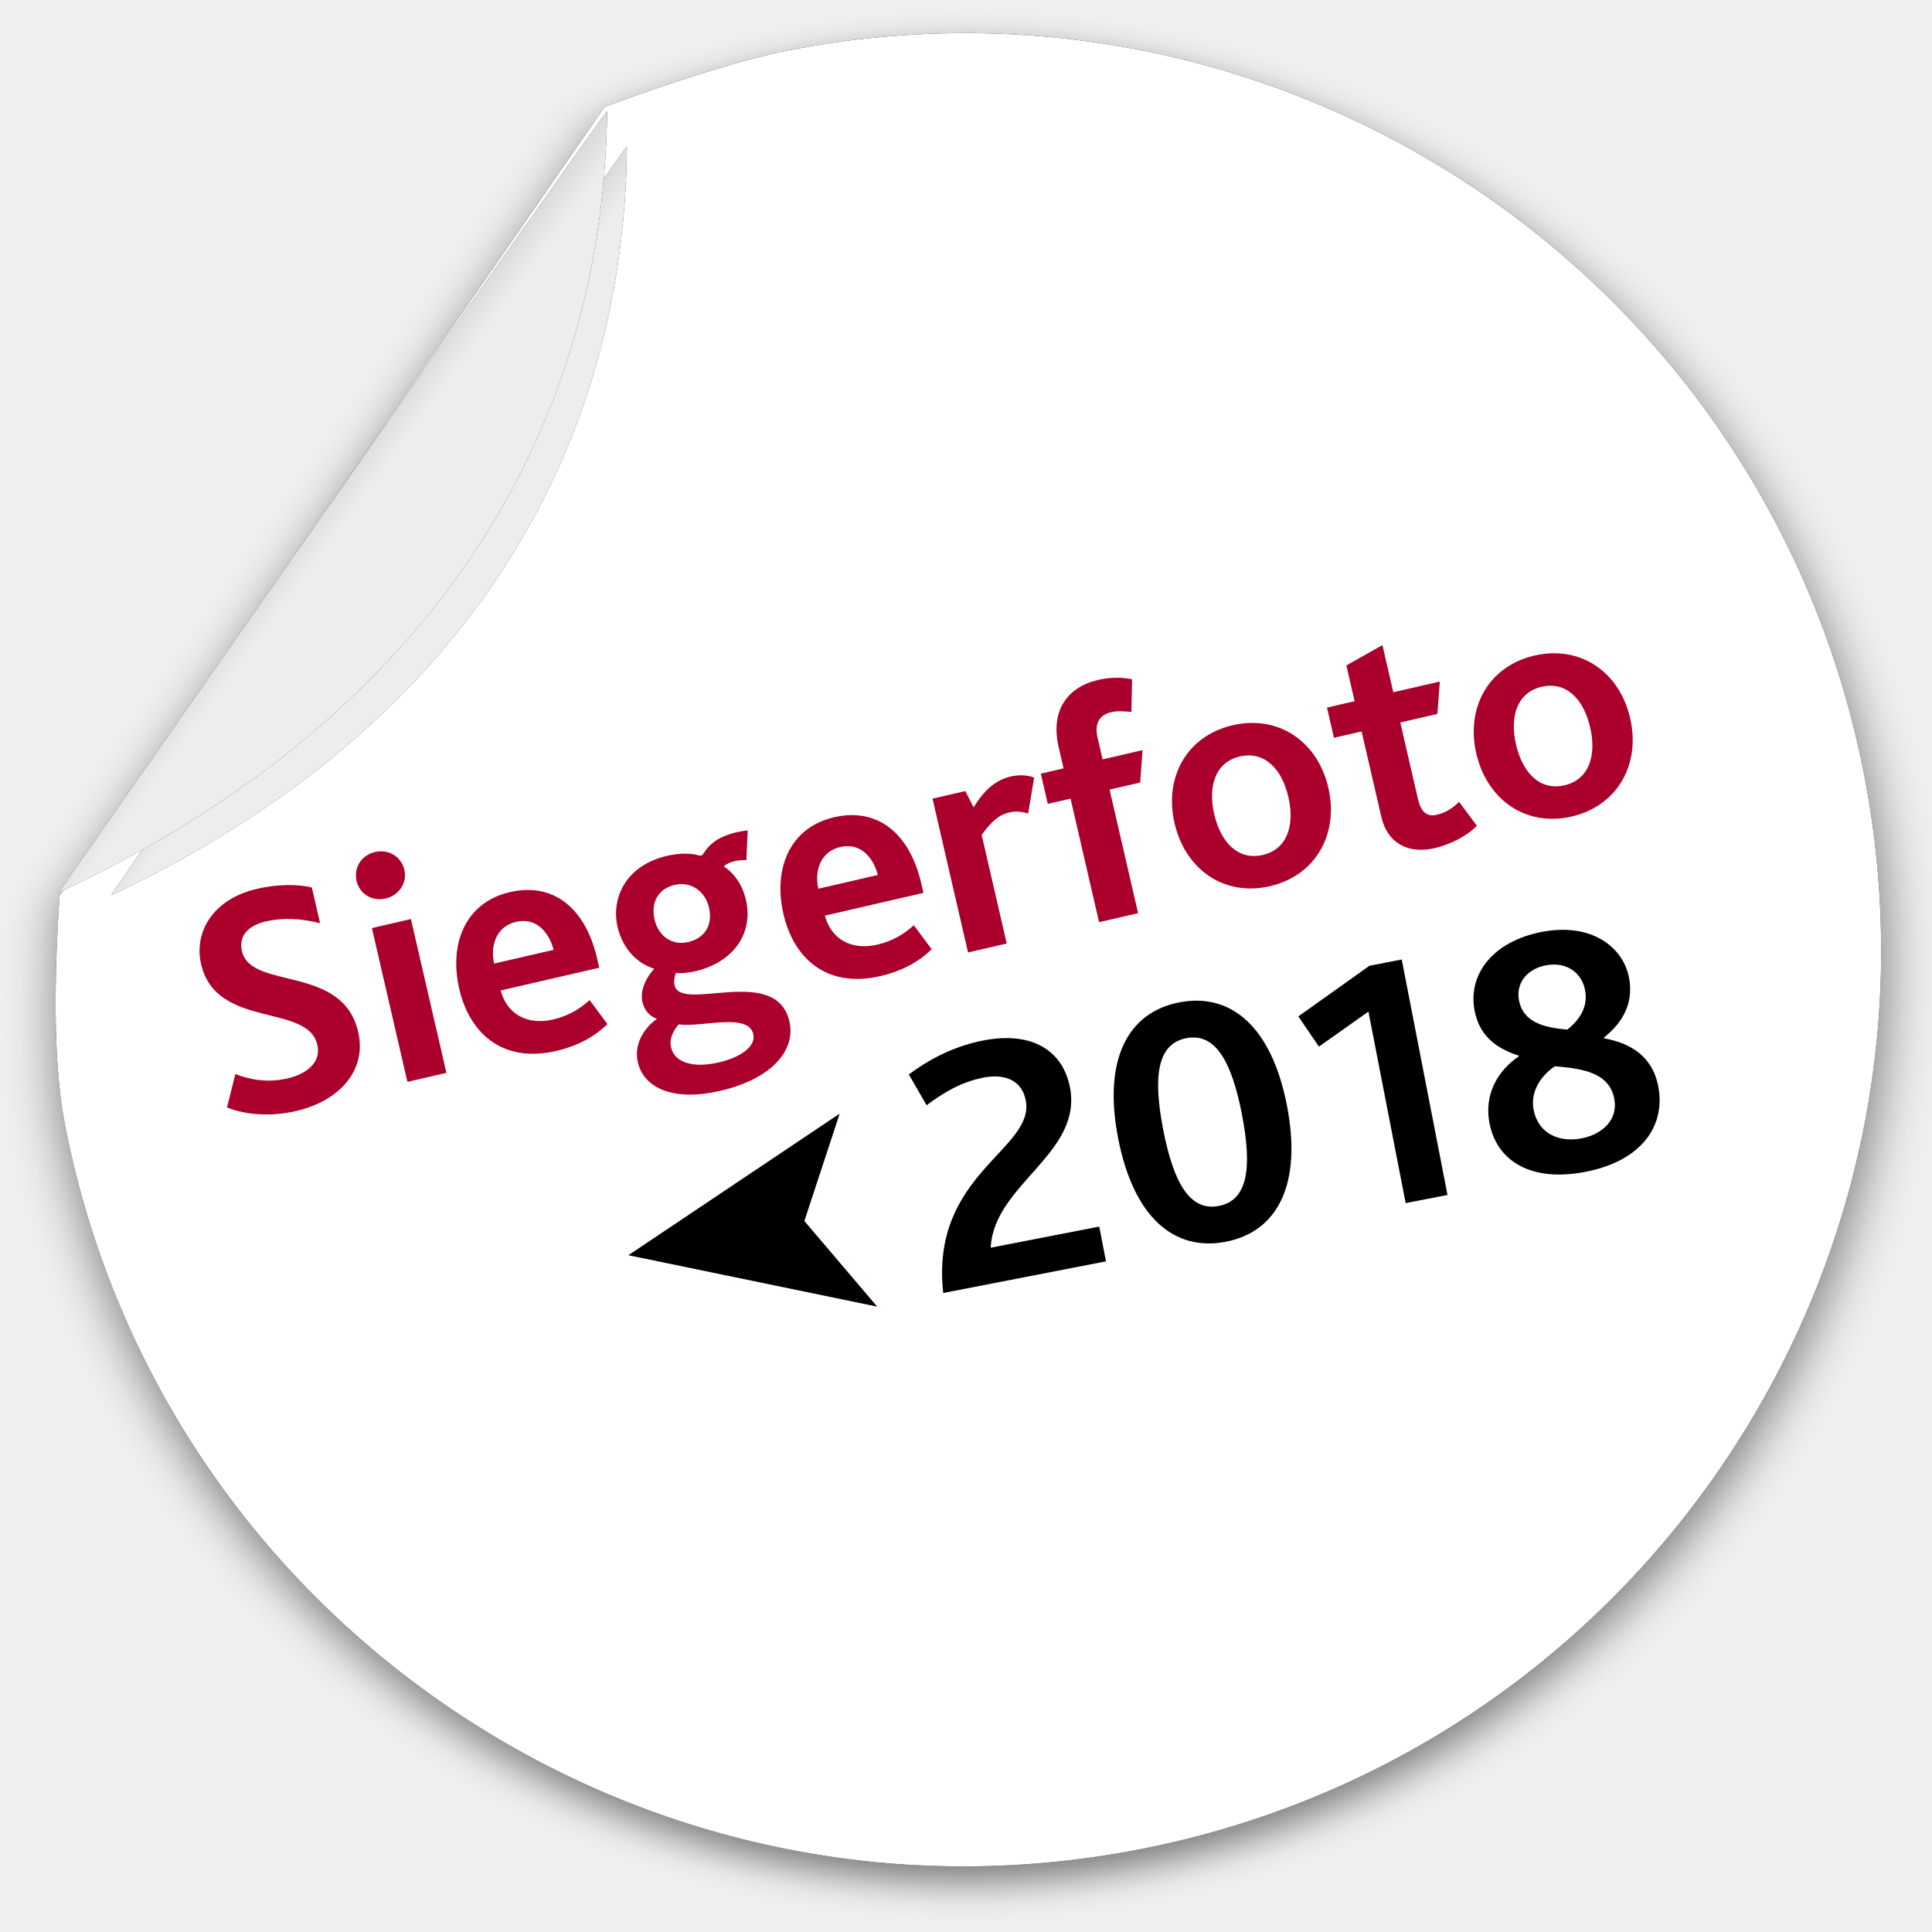
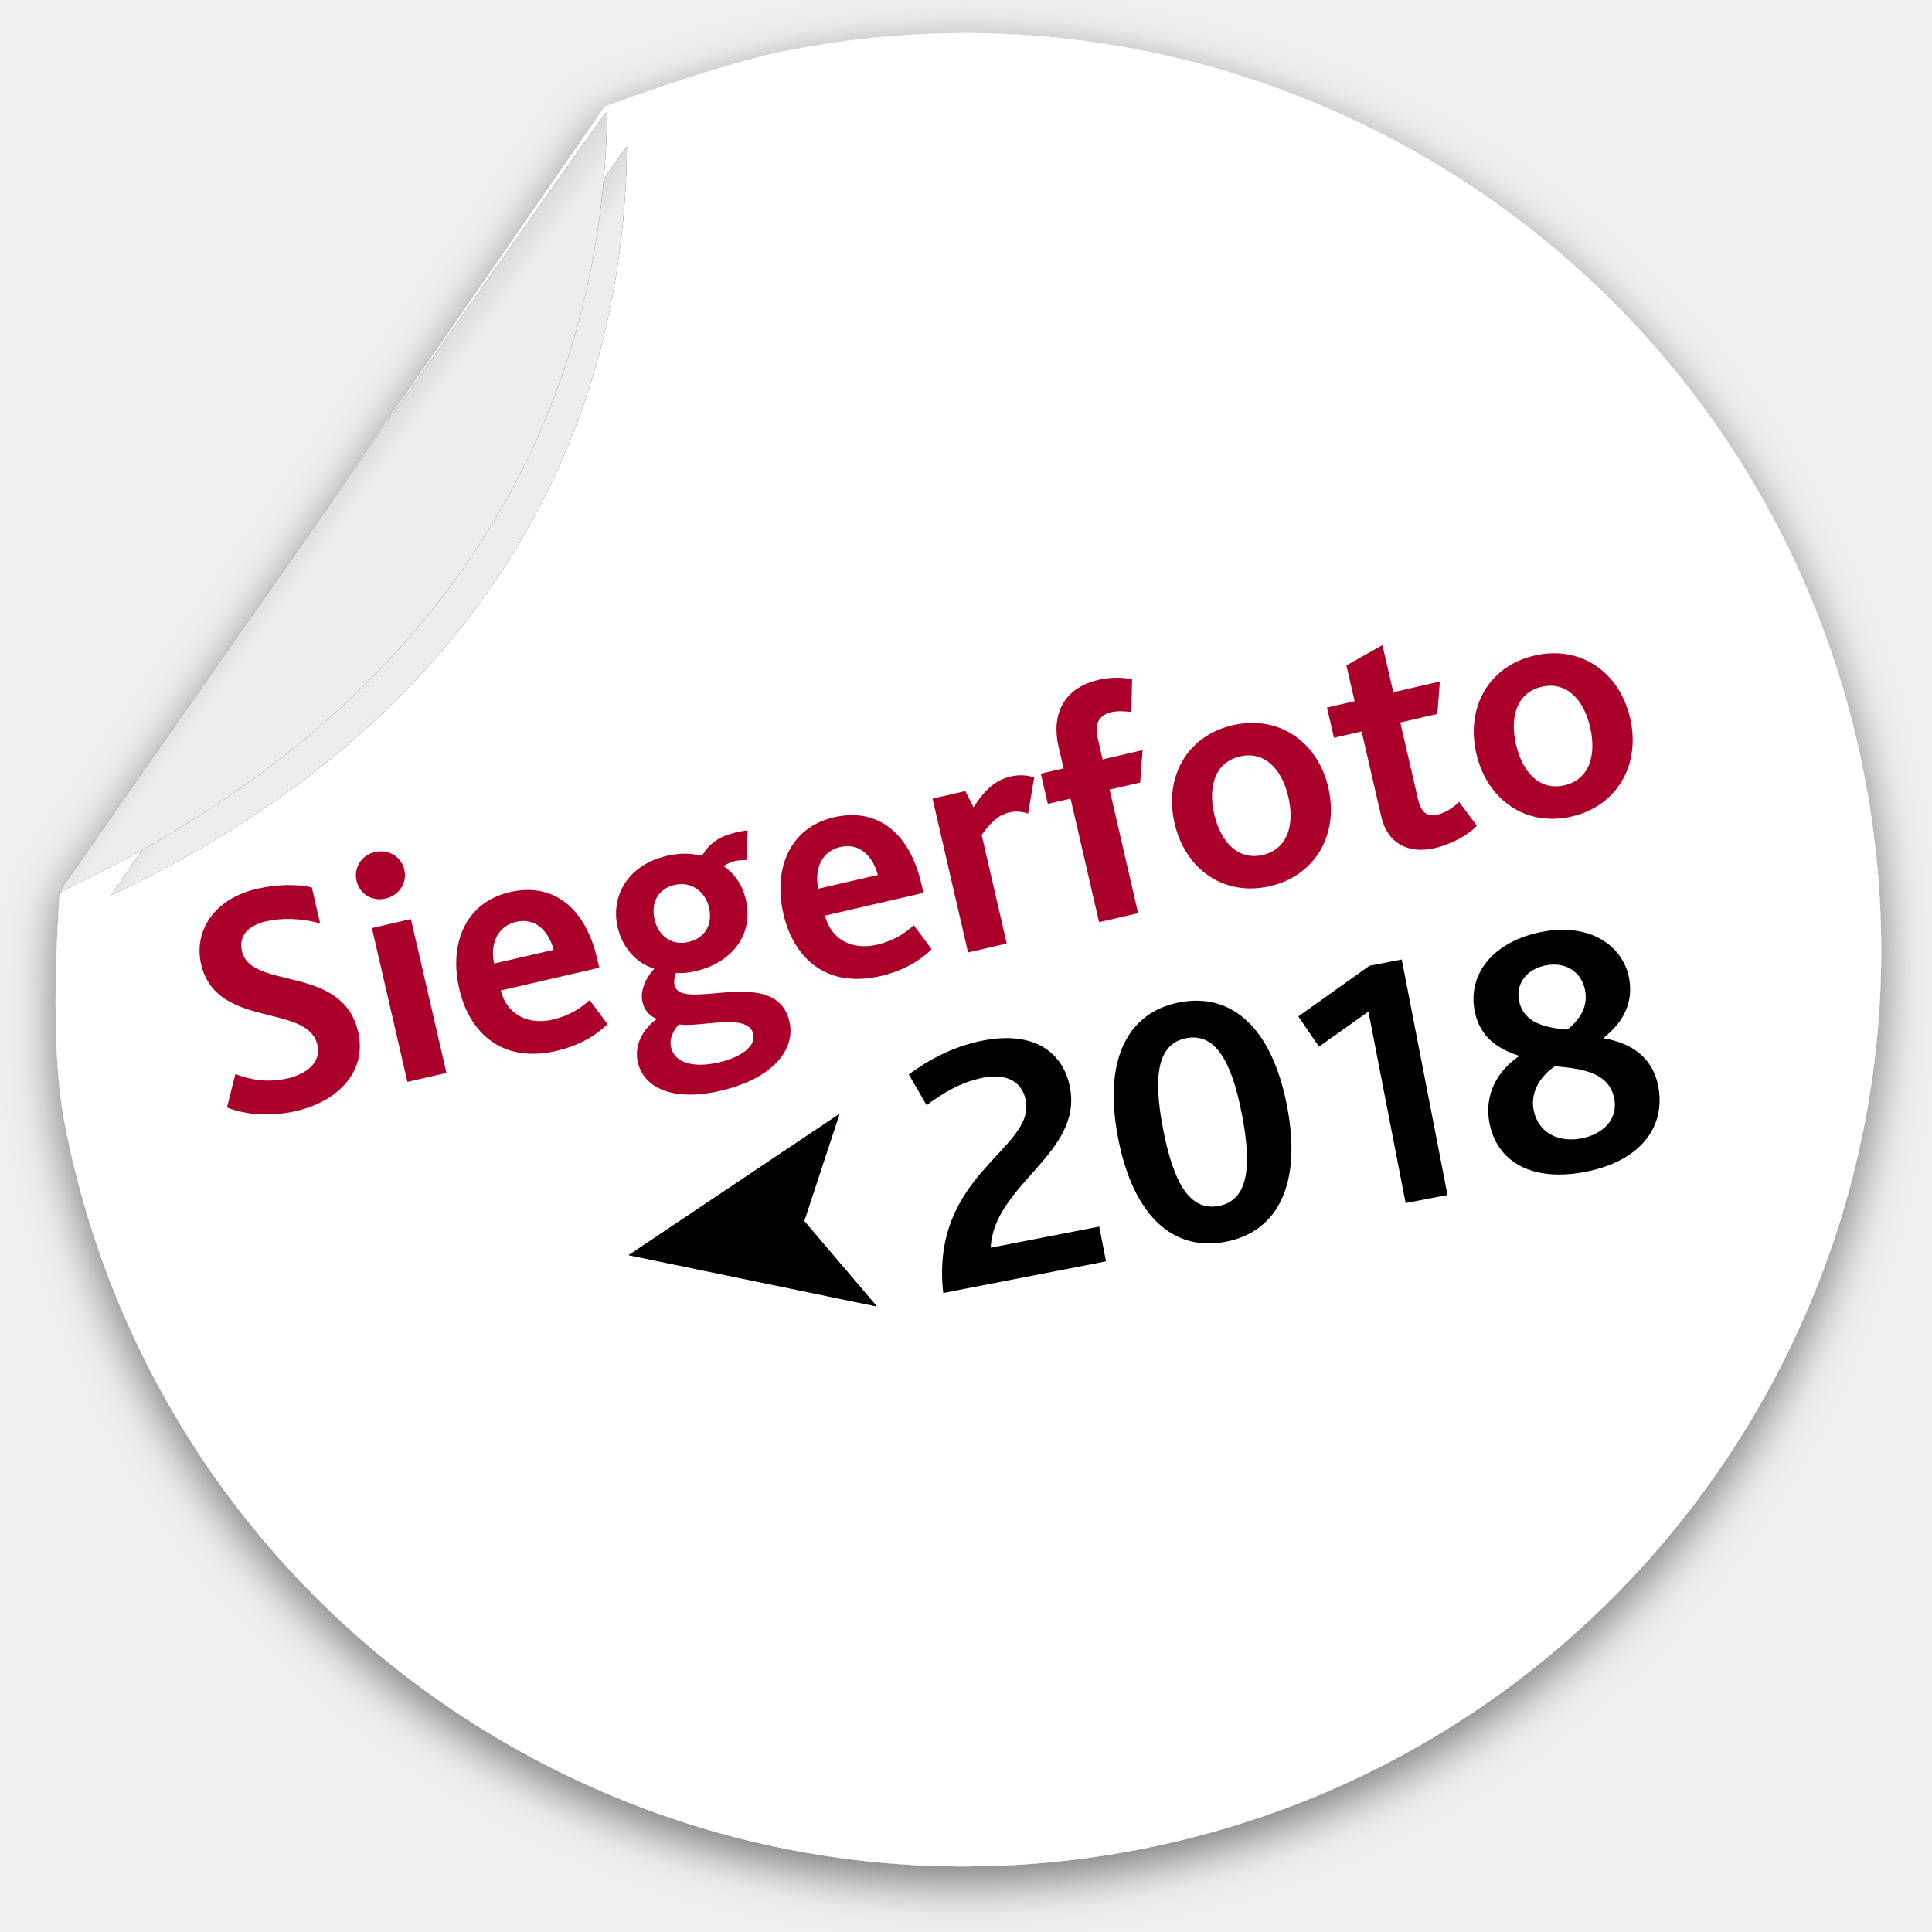
- <svg xmlns="http://www.w3.org/2000/svg" xmlns:xlink="http://www.w3.org/1999/xlink" width="123px" height="123px" viewBox="0 0 123 123" version="1.1">
+ <svg xmlns="http://www.w3.org/2000/svg" width="123px" height="123px" viewBox="0 0 123 123" version="1.1">
  <defs>
-     <path d="M58.346,116.692 C90.57,116.692 116.692,90.57 116.692,58.346 C116.692,26.122 90.57,0 58.346,0 C55.545,0 51.463,0.429 46.099,1.288 L2.446,43.976 C0.815,50.139 0,54.929 0,58.346 C0,90.57 26.122,116.692 58.346,116.692 Z" id="path-1" />
-     <filter x="-4.3%" y="-3.4%" width="108.6%" height="108.6%" filterUnits="objectBoundingBox" id="filter-2">
+     <filter x="-5.8%" y="-5.8%" width="111.6%" height="111.6%" filterUnits="objectBoundingBox" id="filter-1">
      <feOffset dx="0" dy="1" in="SourceAlpha" result="shadowOffsetOuter1" />
      <feGaussianBlur stdDeviation="1.5" in="shadowOffsetOuter1" result="shadowBlurOuter1" />
-       <feColorMatrix values="0 0 0 0 0   0 0 0 0 0   0 0 0 0 0  0 0 0 0.5 0" type="matrix" in="shadowBlurOuter1" />
+       <feColorMatrix values="0 0 0 0 0   0 0 0 0 0   0 0 0 0 0  0 0 0 0.5 0" type="matrix" in="shadowBlurOuter1" result="shadowMatrixOuter1" />
+       <feMerge>
+         <feMergeNode in="shadowMatrixOuter1" />
+         <feMergeNode in="SourceGraphic" />
+       </feMerge>
    </filter>
-     <linearGradient x1="54.455%" y1="50%" x2="32.77%" y2="27.37%" id="linearGradient-3">
+     <linearGradient x1="54.455%" y1="50%" x2="32.77%" y2="27.37%" id="linearGradient-2">
      <stop stop-color="#FFFFFF" stop-opacity="0.5" offset="0%" />
      <stop stop-color="#000000" stop-opacity="0.5" offset="100%" />
    </linearGradient>
  </defs>
  <g id="Tournee-/-exhibition" stroke="none" stroke-width="1" fill="none" fill-rule="evenodd">
    <g id="Artboard-Copy-9" transform="translate(-96, -66)">
-       <g id="badge_photo-copy" transform="translate(89, 58)">
+       <g id="badge_photo-copy" filter="url(#filter-1)" transform="translate(89, 58)">
        <g id="badge_photo" transform="translate(68.58752, 68.58752) rotate(-11) translate(-68.58752, -68.58752) translate(10.08752, 10.08752)">
          <g id="Group-7">
-             <g id="Oval-4">
-               <g id="path-1-link" fill="#000000">
+             <g id="Oval-4" fill="#FFFFFF">
+               <g id="path-1-link">
                <path d="M58.346,116.692 C90.57,116.692 116.692,90.57 116.692,58.346 C116.692,26.122 90.57,0 58.346,0 C55.545,0 51.463,0.429 46.099,1.288 L2.446,43.976 C0.815,50.139 0,54.929 0,58.346 C0,90.57 26.122,116.692 58.346,116.692 Z" id="path-1" />
-               </g>
-               <g id="path-1-link">
-                 <g id="path-1">
-                   <use fill="black" fill-opacity="1" filter="url(#filter-2)" xlink:href="#path-1" />
-                   <use fill="#FFFFFF" fill-rule="evenodd" xlink:href="#path-1" />
-                 </g>
              </g>
            </g>
            <g id="Oval-4-Copy" transform="translate(5, 4)">
              <g id="path-4-link" fill="#000000">
                <path d="M0.673,40.57 C23.406,34.828 37.856,20.384 42.001,0.053 C42.062,-0.245 0.673,40.57 0.673,40.57 Z" id="path-4" />
              </g>
              <g id="path-4-link" fill="#DBDBDB">
                <path d="M0.673,40.57 C23.406,34.828 37.856,20.384 42.001,0.053 C42.062,-0.245 0.673,40.57 0.673,40.57 Z" id="path-4" />
              </g>
-               <g id="path-4-link" fill="url(#linearGradient-3)">
+               <g id="path-4-link" fill="url(#linearGradient-2)">
                <path d="M0.673,40.57 C23.406,34.828 37.856,20.384 42.001,0.053 C42.062,-0.245 0.673,40.57 0.673,40.57 Z" id="path-4" />
              </g>
            </g>
            <g id="Oval-4-Copy-2" transform="translate(2, 1)">
              <g id="path-6-link" fill="#000000">
                <path d="M0.431,42.76 C24.501,36.788 39.802,21.766 44.191,0.622 C44.255,0.312 0.431,42.76 0.431,42.76 Z" id="path-6" />
              </g>
              <g id="path-6-link" fill="#DBDBDB">
                <path d="M0.431,42.76 C24.501,36.788 39.802,21.766 44.191,0.622 C44.255,0.312 0.431,42.76 0.431,42.76 Z" id="path-6" />
              </g>
-               <g id="path-6-link" fill="url(#linearGradient-3)">
+               <g id="path-6-link" fill="url(#linearGradient-2)">
                <path d="M0.431,42.76 C24.501,36.788 39.802,21.766 44.191,0.622 C44.255,0.312 0.431,42.76 0.431,42.76 Z" id="path-6" />
              </g>
            </g>
          </g>
          <path d="M52.844,79.538 C53.465,71.925 60.342,71.695 60.342,68.498 C60.342,67.095 59.215,66.566 57.996,66.566 C56.455,66.566 55.19,67.072 54.086,67.601 L53.35,65.462 C54.592,64.864 56.34,64.243 58.41,64.243 C61.676,64.243 63.263,65.922 63.263,68.222 C63.263,72.523 57.306,73.374 56.363,77.284 L63.401,77.284 L63.401,79.538 L52.844,79.538 Z M71.129,79.768 C67.748,79.768 65.655,77.077 65.655,71.994 C65.655,66.934 67.748,64.243 71.129,64.243 C74.51,64.243 76.603,66.934 76.603,71.994 C76.603,77.077 74.51,79.768 71.129,79.768 Z M71.129,77.445 C72.969,77.445 73.682,75.559 73.682,71.994 C73.682,68.452 72.969,66.566 71.129,66.566 C69.289,66.566 68.576,68.452 68.576,71.994 C68.576,75.559 69.289,77.445 71.129,77.445 Z M82.836,79.538 L82.836,67.118 L79.317,68.705 L78.397,66.566 L83.457,64.266 L85.55,64.266 L85.55,79.538 L82.836,79.538 Z M94.451,79.768 C90.978,79.768 89.046,78.066 89.046,75.559 C89.046,73.719 90.173,72.385 91.691,71.741 L91.691,71.695 C90.541,71.051 89.483,70.131 89.483,68.36 C89.483,66.014 91.438,64.243 94.635,64.243 C97.855,64.243 99.534,66.175 99.534,68.153 C99.534,70.016 98.338,71.028 97.234,71.603 L97.234,71.649 C98.775,72.247 100.04,73.305 100.04,75.306 C100.04,77.836 98.131,79.768 94.451,79.768 Z M94.612,77.629 C95.992,77.629 97.142,76.893 97.142,75.536 C97.142,73.765 95.325,73.236 93.83,72.799 C92.933,73.167 91.967,74.018 91.967,75.26 C91.967,76.847 93.209,77.629 94.612,77.629 Z M95.049,70.66 C95.877,70.223 96.636,69.533 96.636,68.406 C96.636,67.302 95.854,66.382 94.474,66.382 C93.232,66.382 92.381,67.164 92.381,68.245 C92.381,69.717 93.692,70.269 95.049,70.66 Z" id="2018" fill="#000000" />
          <g id="Path-2" transform="translate(33, 67)">
            <g id="path-8-link" fill="#D8073D">
              <polygon id="path-8" points="0.642 6.352 15.539 12.576 12.034 6.352 15.539 0.083" />
            </g>
            <g id="path-8-link" fill="#000000">
              <polygon id="path-8" points="0.642 6.352 15.539 12.576 12.034 6.352 15.539 0.083" />
            </g>
          </g>
          <path d="M10.169,57.628 C11.231,58.371 12.761,58.839 14.397,58.839 C17.266,58.839 19.39,57.309 19.39,54.823 C19.39,50.382 13.335,50.722 13.335,48.151 C13.335,47.025 14.27,46.643 15.247,46.643 C16.352,46.643 17.478,46.961 18.583,47.535 L18.583,45.198 C17.818,44.815 16.607,44.497 15.162,44.497 C12.251,44.497 10.615,46.303 10.615,48.364 C10.615,52.635 16.671,52.295 16.671,55.035 C16.671,56.247 15.502,56.693 14.334,56.693 C13.059,56.693 11.996,56.247 11.168,55.673 L10.169,57.628 Z M21.728,58.626 L24.277,58.626 L24.277,48.576 L21.728,48.576 L21.728,58.626 Z M23.003,46.94 C23.895,46.94 24.575,46.26 24.575,45.432 C24.575,44.56 23.895,43.902 23.003,43.902 C22.11,43.902 21.451,44.582 21.451,45.432 C21.451,46.281 22.11,46.94 23.003,46.94 Z M31.417,58.839 C27.741,58.839 26.275,56.332 26.275,53.612 C26.275,50.595 27.932,48.321 30.8,48.321 C33.626,48.321 35.262,50.361 35.262,53.697 L35.262,54.292 L28.824,54.292 C28.867,55.843 29.972,56.842 31.65,56.842 C32.67,56.842 33.478,56.565 34.2,56.162 L34.965,57.904 C33.902,58.563 32.649,58.839 31.417,58.839 Z M28.803,52.528 L32.691,52.528 C32.649,51.381 32.096,50.255 30.758,50.255 C29.504,50.255 28.803,51.317 28.803,52.528 Z M40.978,63.662 C38.025,63.662 36.303,62.451 36.303,60.709 C36.303,59.604 37.068,58.733 38.11,58.286 C37.685,58.031 37.451,57.564 37.451,57.033 C37.451,56.438 37.833,55.715 38.662,55.142 C37.6,54.526 36.983,53.357 36.983,52.018 C36.983,50.17 38.343,48.321 41.084,48.321 C41.977,48.321 42.678,48.534 43.081,48.767 C43.188,48.81 43.251,48.789 43.336,48.725 C43.868,48.194 44.526,47.854 45.759,47.854 C45.992,47.854 46.29,47.875 46.439,47.896 L45.929,49.724 C45.695,49.66 45.419,49.617 45.185,49.617 C44.972,49.617 44.654,49.66 44.441,49.787 C45.036,50.425 45.334,51.275 45.334,52.167 C45.334,54.419 43.613,55.885 41.169,55.885 C40.702,55.885 40.277,55.822 39.937,55.715 C39.746,56.034 39.682,56.247 39.682,56.459 C39.682,58.265 46.29,56.587 46.29,60.347 C46.29,62.175 44.463,63.662 40.978,63.662 Z M41.318,61.877 C42.848,61.877 43.868,61.367 43.868,60.624 C43.868,59.179 40.744,59.476 39.384,58.945 C39.066,59.179 38.577,59.604 38.577,60.262 C38.577,61.261 39.639,61.877 41.318,61.877 Z M41.148,53.973 C42.168,53.973 42.933,53.336 42.933,52.125 C42.933,51.126 42.253,50.234 41.127,50.234 C40.128,50.234 39.384,50.892 39.384,52.103 C39.384,53.102 40.022,53.973 41.148,53.973 Z M52.6,58.839 C48.924,58.839 47.458,56.332 47.458,53.612 C47.458,50.595 49.116,48.321 51.984,48.321 C54.81,48.321 56.446,50.361 56.446,53.697 L56.446,54.292 L50.008,54.292 C50.051,55.843 51.155,56.842 52.834,56.842 C53.854,56.842 54.661,56.565 55.384,56.162 L56.149,57.904 C55.086,58.563 53.833,58.839 52.6,58.839 Z M49.987,52.528 L53.875,52.528 C53.833,51.381 53.28,50.255 51.942,50.255 C50.688,50.255 49.987,51.317 49.987,52.528 Z M58.358,58.626 L60.887,58.626 L60.887,51.53 C61.716,50.807 62.268,50.531 62.927,50.531 C63.224,50.531 63.628,50.595 64.074,50.871 L64.966,48.725 C64.563,48.449 64.01,48.321 63.543,48.321 C62.523,48.321 61.694,48.789 60.781,49.702 L60.504,48.576 L58.358,48.576 L58.358,58.626 Z M66.921,58.626 L69.471,58.626 L69.471,50.552 L71.468,50.552 L72.084,48.576 L69.471,48.576 L69.471,47.153 C69.471,46.281 69.853,45.772 70.703,45.772 C71.086,45.772 71.511,45.899 71.936,46.048 L72.446,44.029 C71.766,43.711 71.001,43.583 70.342,43.583 C68.302,43.583 66.921,44.815 66.921,47.174 L66.921,48.576 L65.434,48.576 L65.434,50.552 L66.921,50.552 L66.921,58.626 Z M78.034,58.839 C75.038,58.839 73.019,56.587 73.019,53.569 C73.019,50.552 75.038,48.321 78.034,48.321 C81.03,48.321 83.069,50.552 83.069,53.569 C83.069,56.587 81.03,58.839 78.034,58.839 Z M78.034,56.799 C79.627,56.799 80.456,55.439 80.456,53.569 C80.456,51.721 79.627,50.361 78.034,50.361 C76.44,50.361 75.611,51.721 75.611,53.569 C75.611,55.439 76.44,56.799 78.034,56.799 Z M88.806,58.839 C89.805,58.839 91.016,58.541 91.738,58.053 L90.973,56.31 C90.591,56.565 90.038,56.799 89.444,56.799 C88.785,56.799 88.466,56.459 88.466,55.524 L88.466,50.552 L90.888,50.552 L91.505,48.576 L88.466,48.576 L88.466,45.495 L85.938,46.239 L85.938,48.576 L84.132,48.576 L84.132,50.552 L85.938,50.552 L85.938,56.14 C85.938,57.819 87.021,58.839 88.806,58.839 Z M97.751,58.839 C94.755,58.839 92.737,56.587 92.737,53.569 C92.737,50.552 94.755,48.321 97.751,48.321 C100.747,48.321 102.787,50.552 102.787,53.569 C102.787,56.587 100.747,58.839 97.751,58.839 Z M97.751,56.799 C99.345,56.799 100.174,55.439 100.174,53.569 C100.174,51.721 99.345,50.361 97.751,50.361 C96.158,50.361 95.329,51.721 95.329,53.569 C95.329,55.439 96.158,56.799 97.751,56.799 Z" id="Siegerfoto" fill="#AB002C" fill-rule="nonzero" transform="translate(56.47799, 53.62251) rotate(-2) translate(-56.47799, -53.62251) " />
        </g>
      </g>
    </g>
  </g>
</svg>
